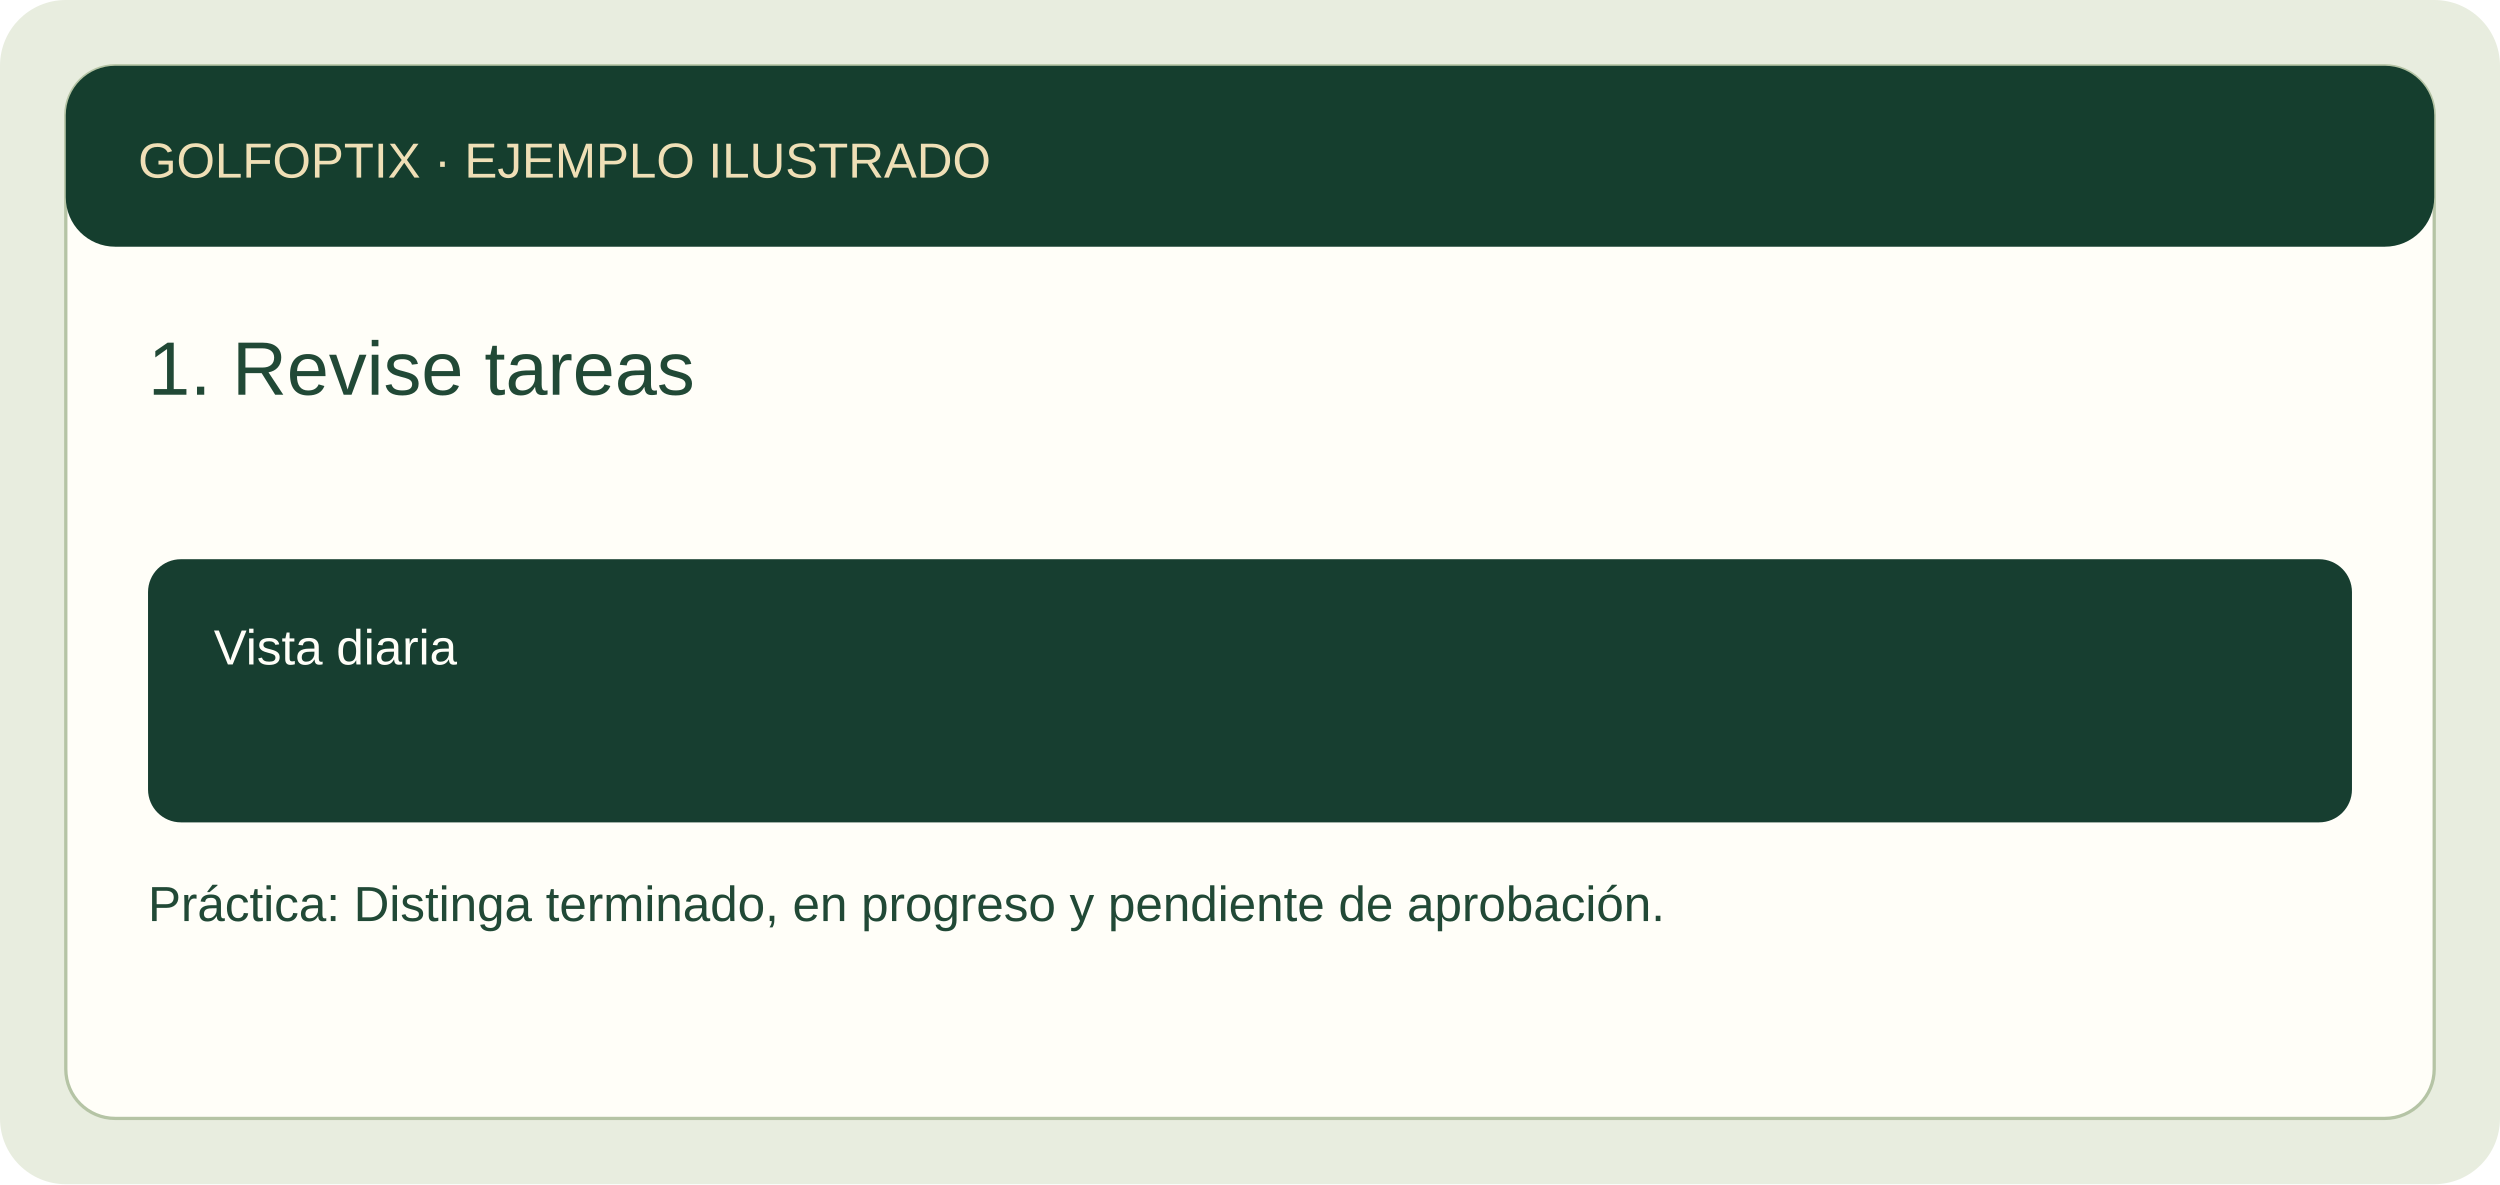
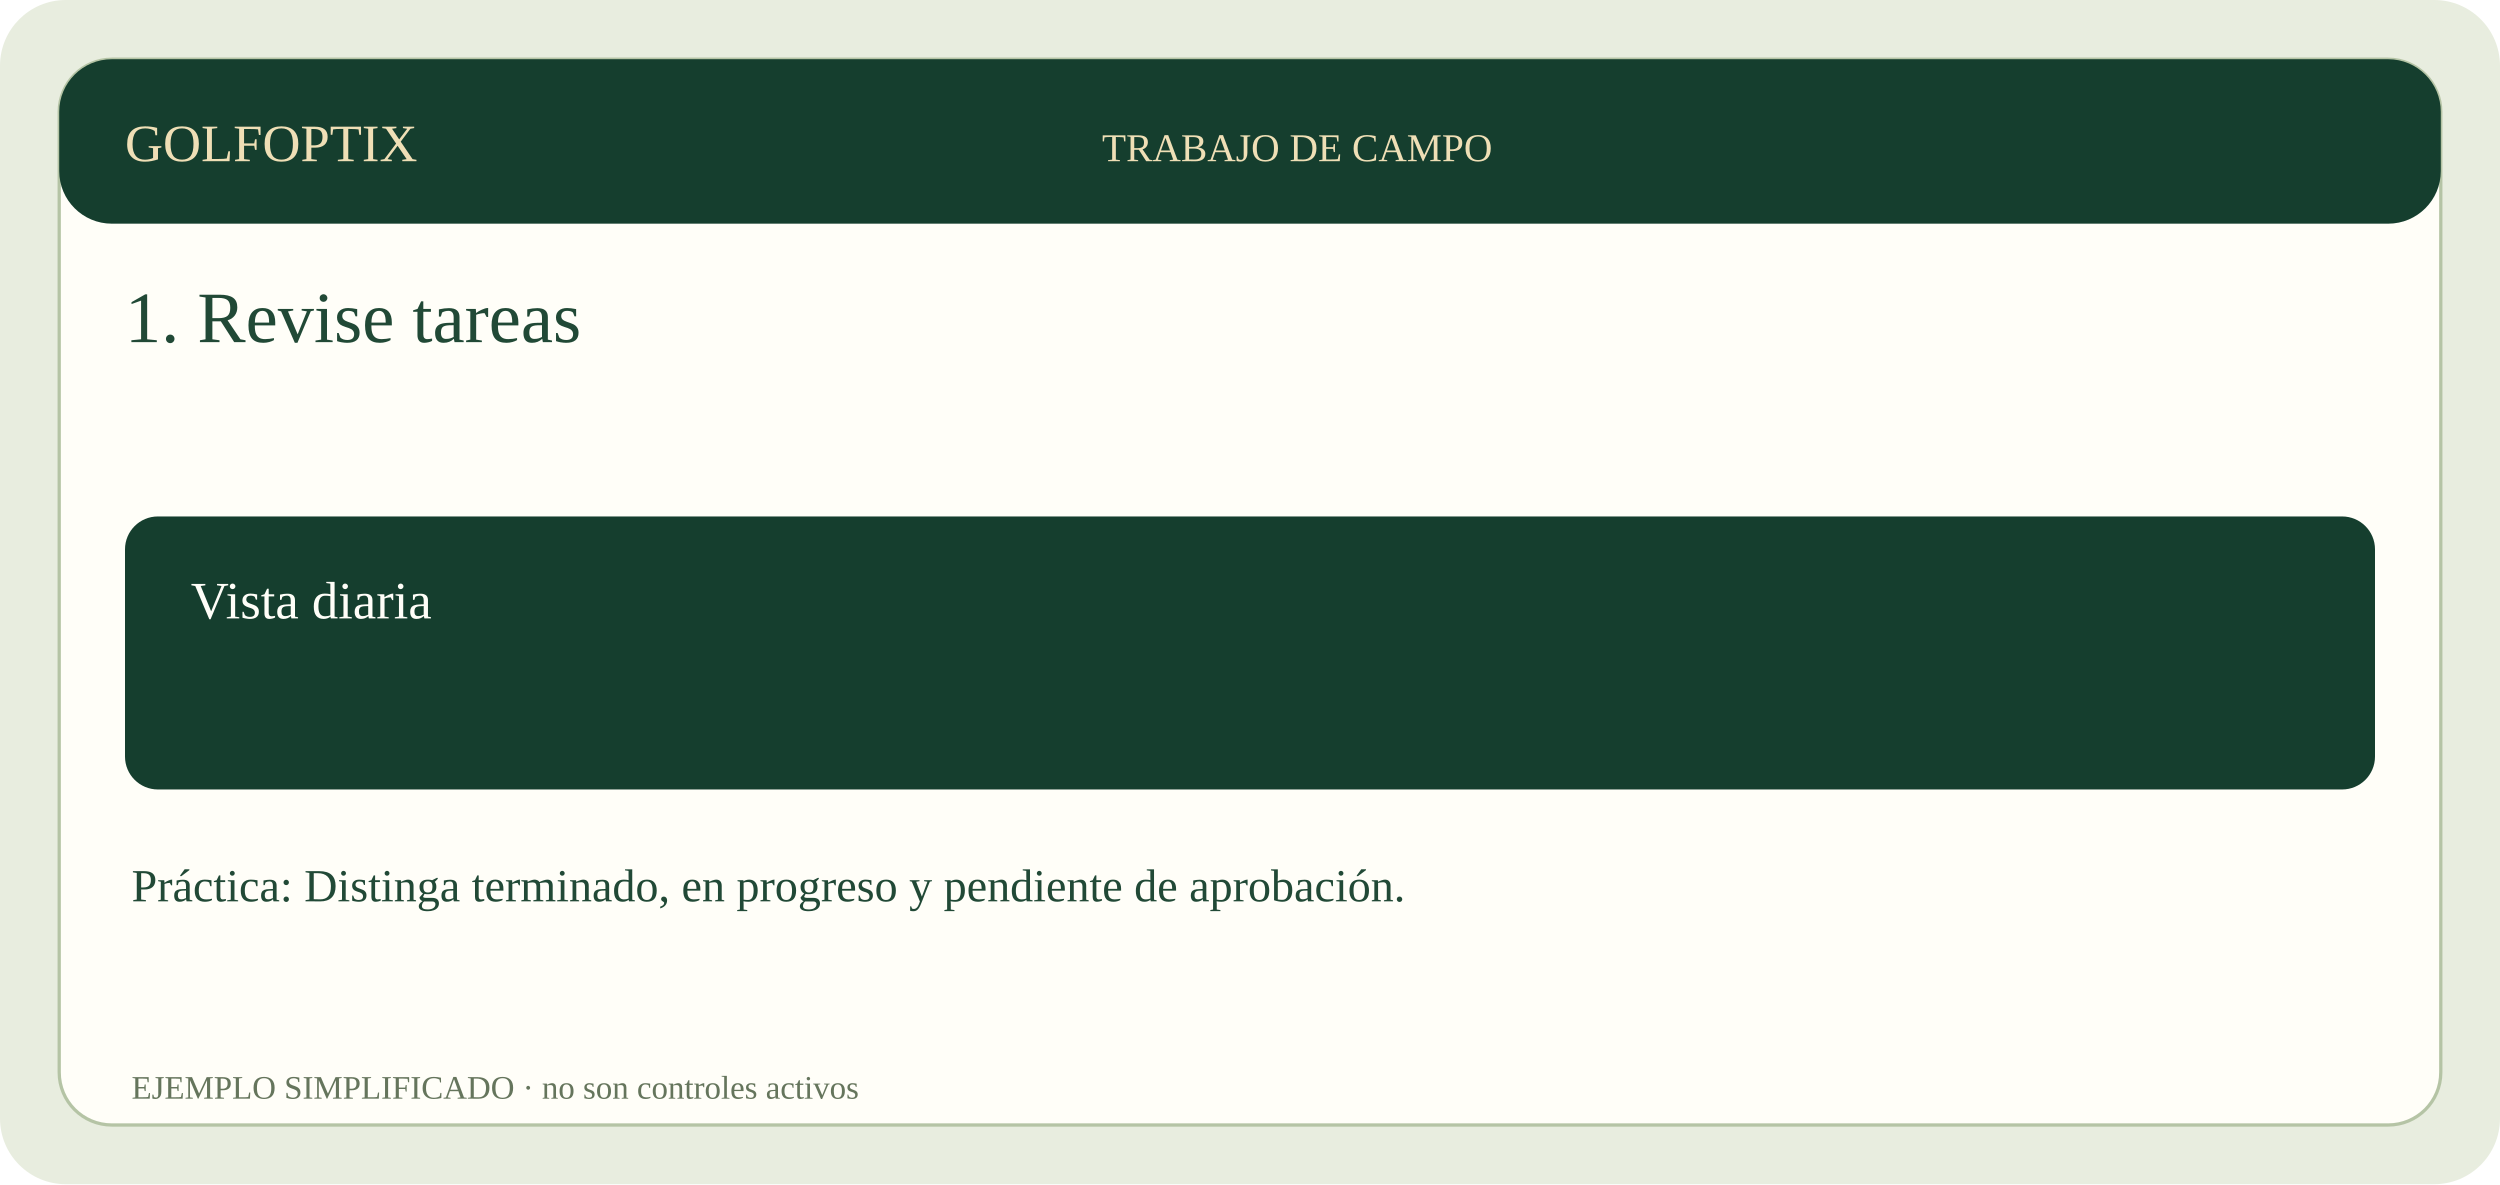
- <svg xmlns="http://www.w3.org/2000/svg" width="760" height="360" viewBox="0 0 760 360">
-   <rect width="760" height="360" rx="20" fill="#e8eddf" />
-   <rect x="20" y="20" width="720" height="320" rx="15" fill="#fffef8" stroke="#b5c4a5" />
-   <rect x="20" y="20" width="720" height="55" rx="15" fill="#153e2e" />
-   <g font-family="Arial">
-     <text x="42" y="54" font-size="15" fill="#efdfb6">GOLFOPTIX · EJEMPLO ILUSTRADO</text>
-     <text x="45" y="120" font-size="23" fill="#214936">1. Revise tareas</text>
-     <rect x="45" y="170" width="670" height="80" rx="10" fill="#173e30" />
-     <text x="65" y="202" font-size="15" fill="#fffef8">Vista diaria</text>
-     <text x="45" y="280" font-size="15" fill="#214936">Práctica: Distinga terminado, en progreso y pendiente de aprobación.</text>
-   </g>
+ <svg xmlns="http://www.w3.org/2000/svg" width="760" height="360" viewBox="0 0 760 360" role="img" aria-label="Revise tareas">
+   <rect x="0" y="0" width="760" height="360" rx="20" fill="#e8eddf" stroke="none" />
+   <rect x="18" y="18" width="724" height="324" rx="16" fill="#fffef8" stroke="#b5c4a5" />
+   <rect x="18" y="18" width="724" height="50" rx="16" fill="#153e2e" stroke="none" />
+   <text x="38" y="49" font-size="16" fill="#efdfb6">GOLFOPTIX</text>
+   <text x="335" y="49" font-size="12" fill="#efdfb6">TRABAJO DE CAMPO</text>
+   <text x="38" y="104" font-size="22" fill="#214936">1. Revise tareas</text>
+   <rect x="38" y="157" width="684" height="83" rx="10" fill="#153e2e" stroke="none" />
+   <text x="58" y="188" font-size="16" fill="#fffef8">Vista diaria</text>
+   <text x="40" y="274" font-size="14" fill="#214936">Práctica: Distinga terminado, en progreso y pendiente de aprobación.</text>
+   <text x="40" y="334" font-size="10" fill="#65755c">EJEMPLO SIMPLIFICADO · no son controles activos</text>
</svg>
